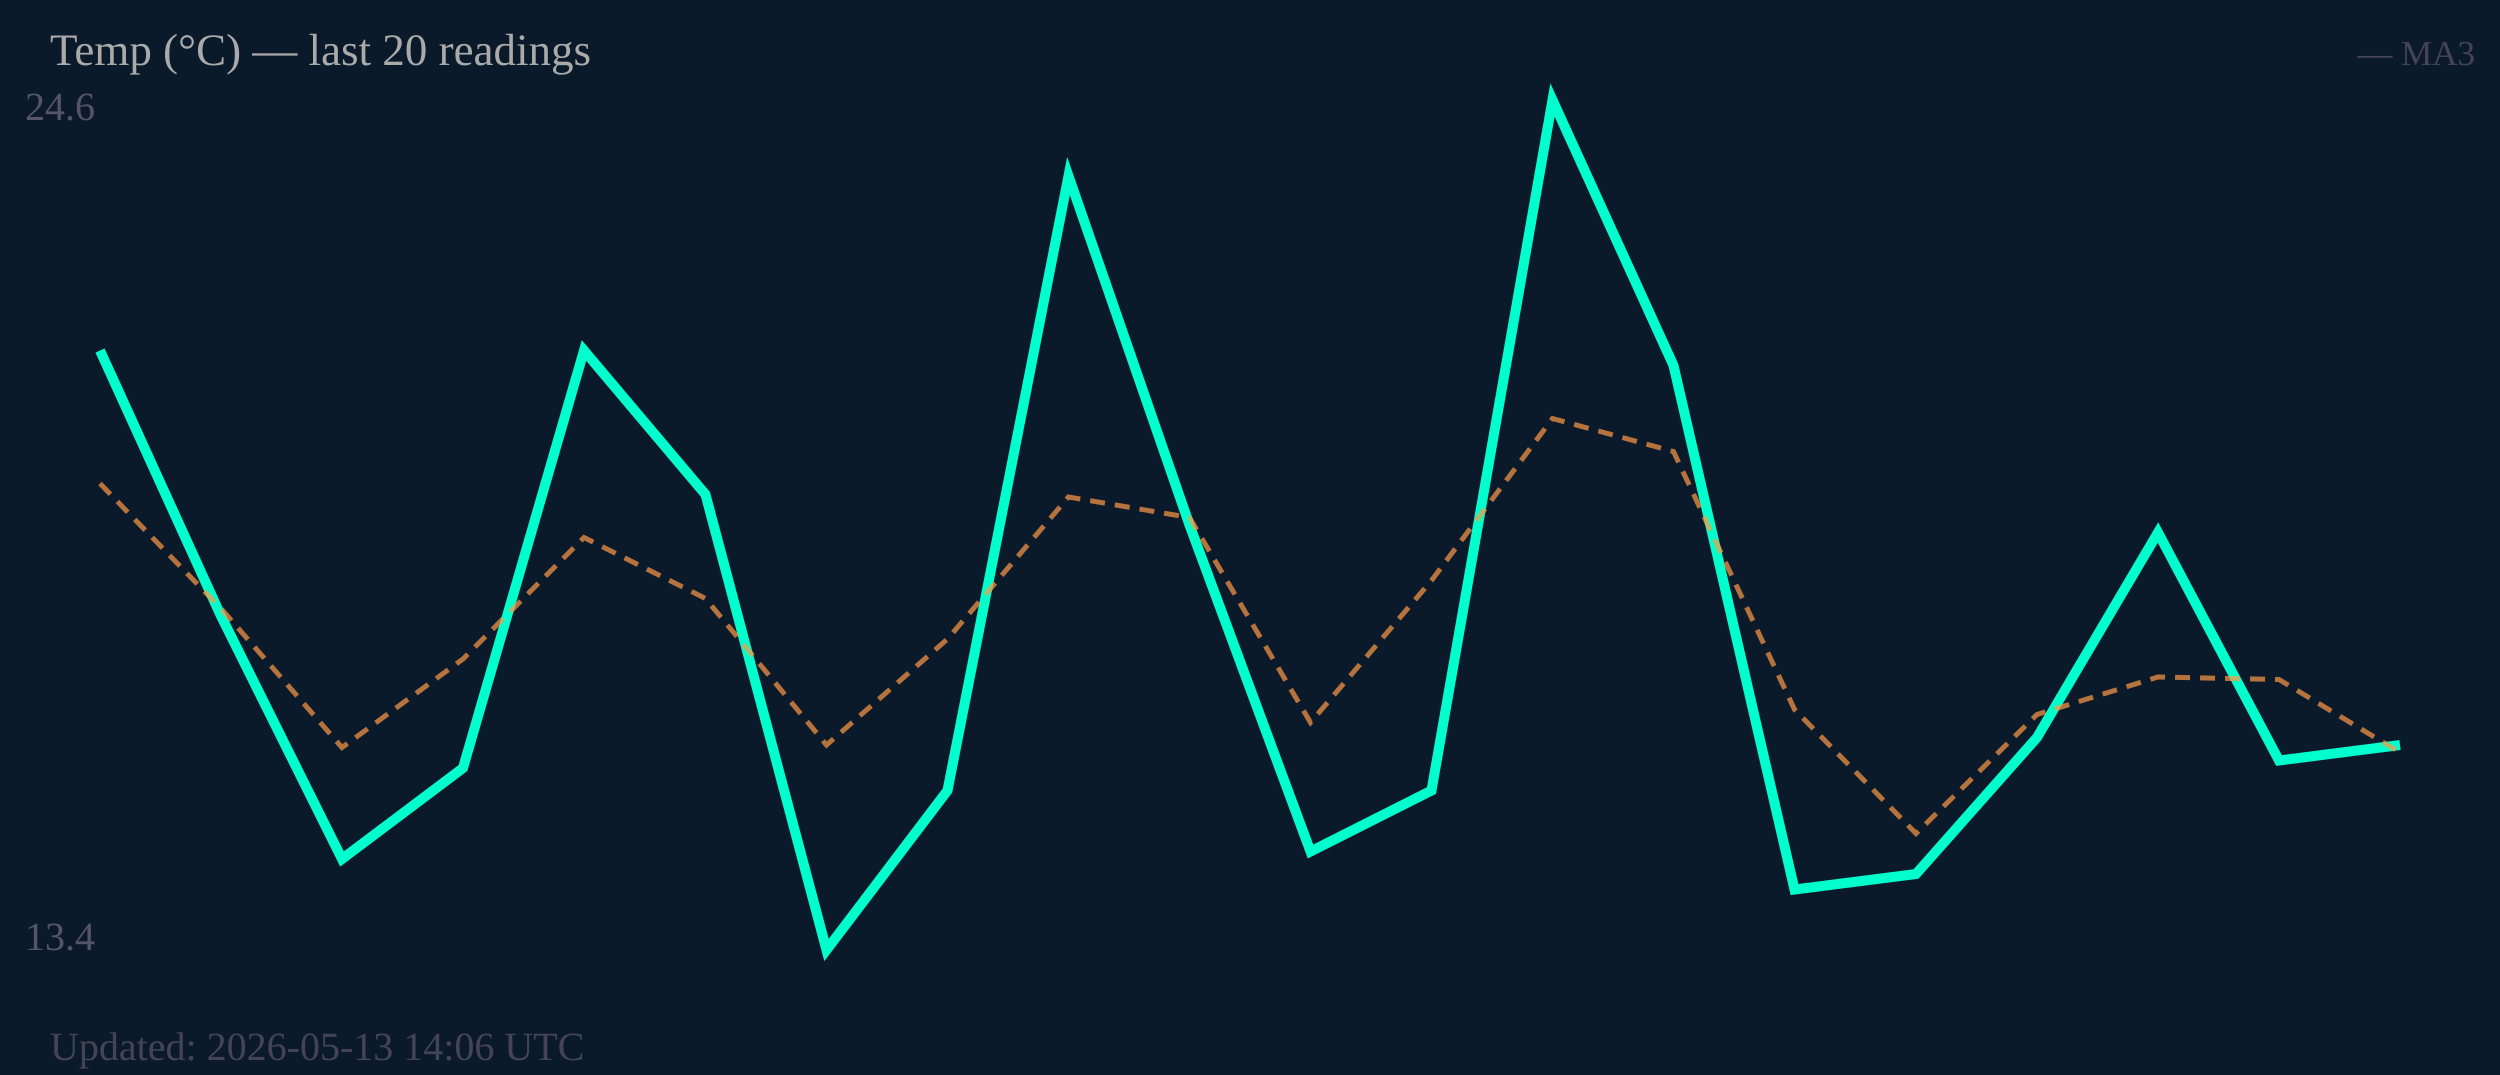
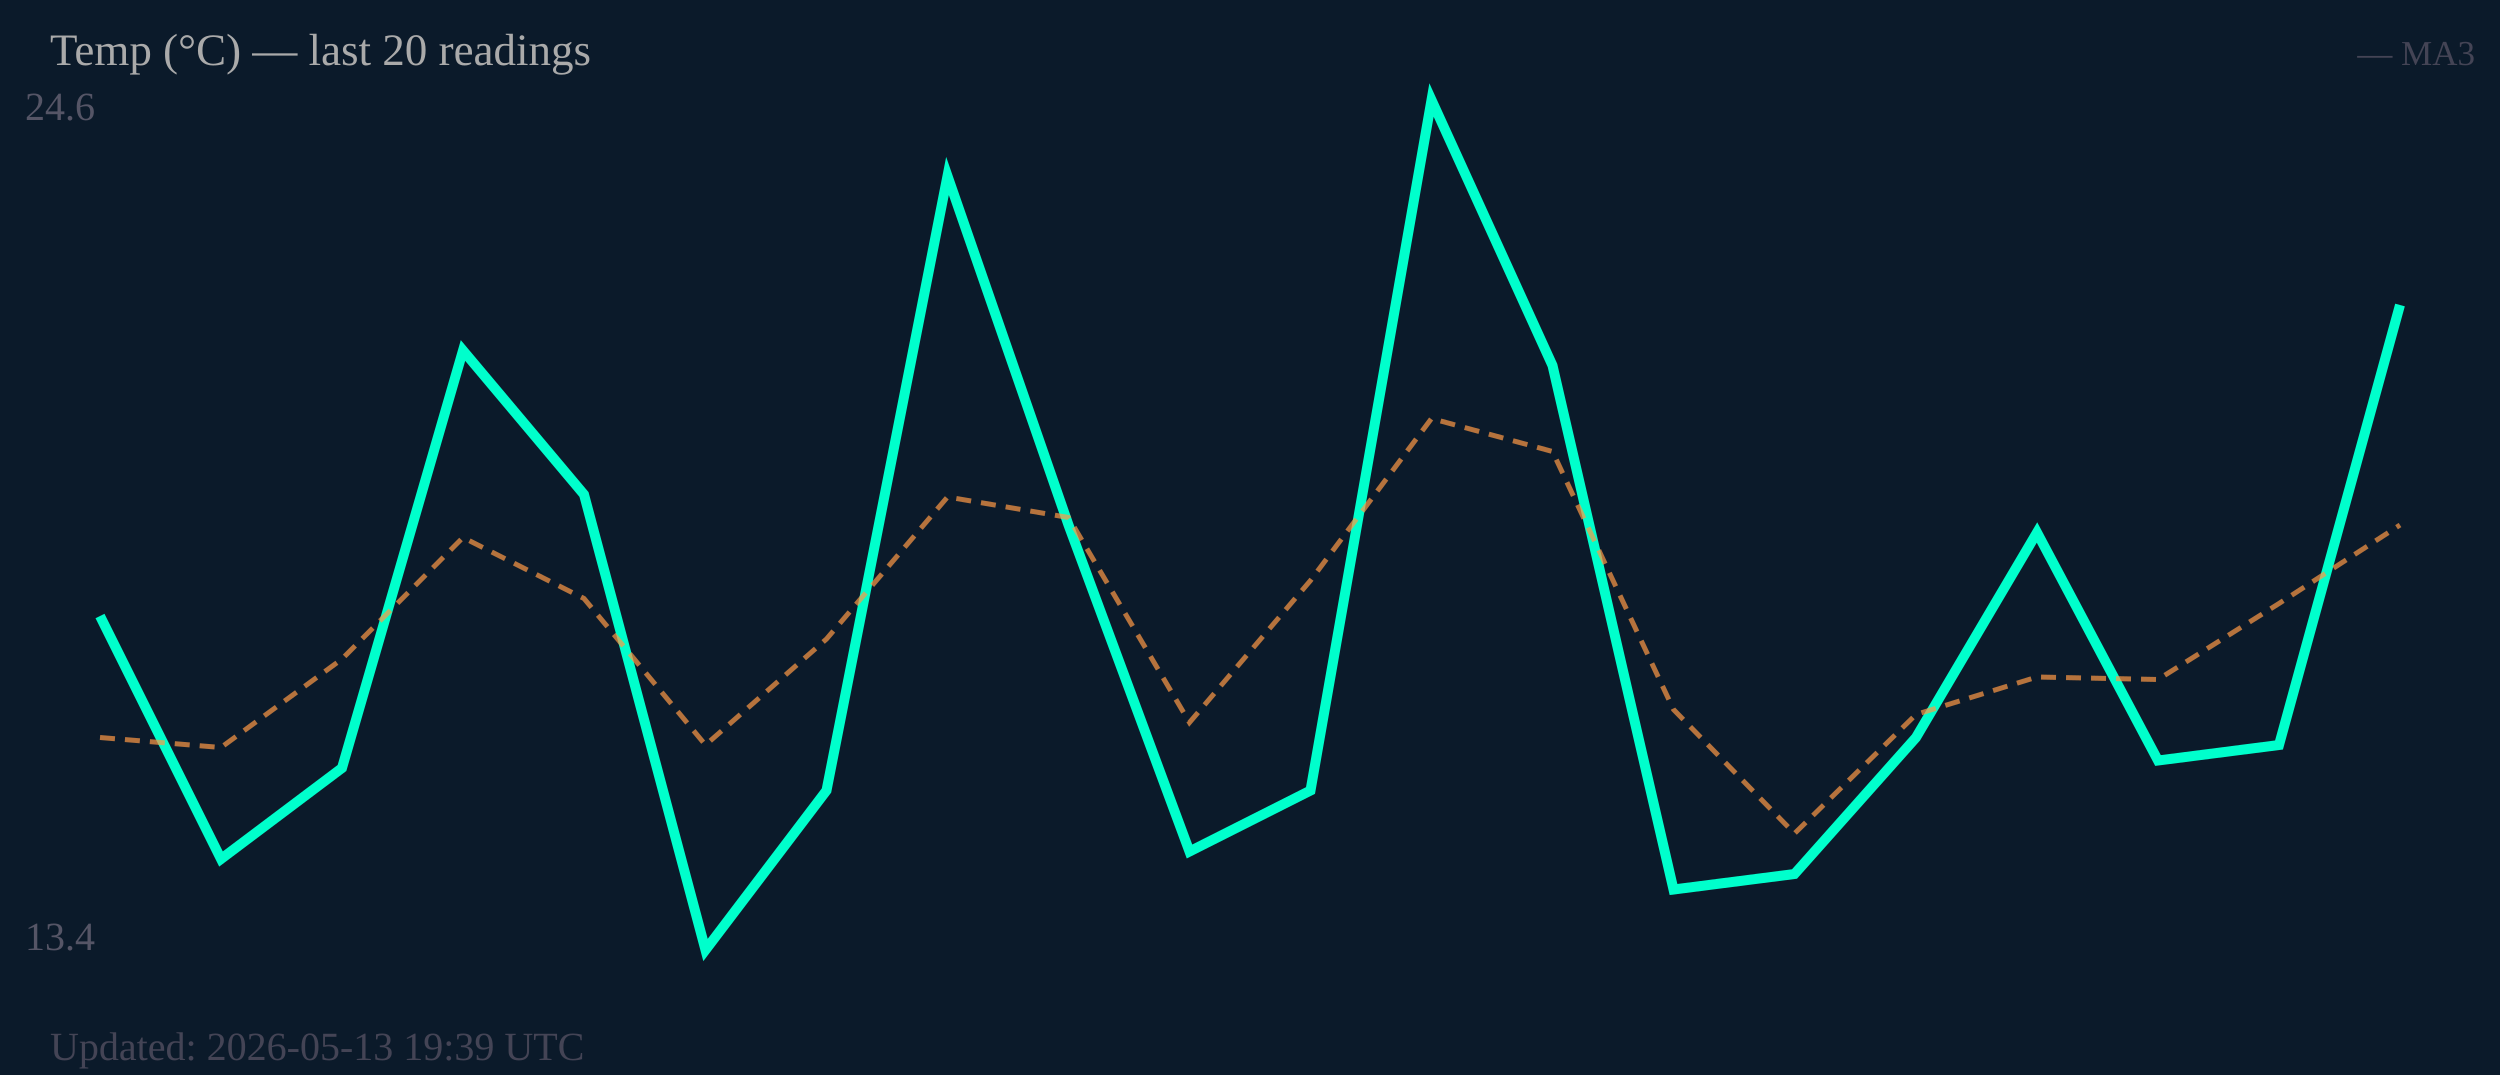
<svg xmlns="http://www.w3.org/2000/svg" width="500" height="215" viewBox="0 0 500 215">
  <rect width="500" height="215" fill="#0b1a2a" />
  <text x="5" y="24" font-size="8" fill="#556">24.6</text>
  <text x="5" y="190" font-size="8" fill="#556">13.4</text>
-   <polyline fill="none" stroke="#00ffcc" stroke-width="2" points="20.0,70.1 44.2,123.2 68.4,171.8 92.6,153.6 116.8,70.1 141.1,98.9 165.3,190.0 189.5,158.1 213.7,35.2 237.9,105.0 262.1,170.3 286.3,158.1 310.5,20.0 334.7,73.1 358.9,177.9 383.2,174.8 407.4,147.5 431.6,106.5 455.8,152.1 480.0,149.0" />
-   <polyline fill="none" stroke="#ff9944" stroke-width="1" stroke-dasharray="3,2" opacity="0.7" points="20.0,96.7 44.2,121.7 68.4,149.5 92.6,131.8 116.8,107.5 141.1,119.7 165.3,149.0 189.5,127.8 213.7,99.4 237.9,103.5 262.1,144.5 286.3,116.1 310.5,83.7 334.7,90.3 358.9,141.9 383.2,166.7 407.4,142.9 431.6,135.4 455.8,135.9 480.0,150.5" />
+   <polyline fill="none" stroke="#00ffcc" stroke-width="2" points="20.0,123.2 44.2,171.8 68.4,153.6 92.6,70.1 116.8,98.9 141.1,190.0 165.3,158.1 189.5,35.2 213.7,105.0 237.9,170.3 262.1,158.1 286.3,20.0 310.5,73.1 334.7,177.9 358.9,174.8 383.2,147.5 407.4,106.5 431.6,152.1 455.8,149.0 480.0,61.0" />
+   <polyline fill="none" stroke="#ff9944" stroke-width="1" stroke-dasharray="3,2" opacity="0.7" points="20.0,147.5 44.2,149.5 68.4,131.8 92.6,107.5 116.8,119.7 141.1,149.0 165.3,127.8 189.5,99.4 213.7,103.5 237.9,144.5 262.1,116.1 286.3,83.7 310.5,90.3 334.7,141.9 358.9,166.7 383.2,142.9 407.4,135.4 431.6,135.9 455.8,120.7 480.0,105.0" />
  <text x="10" y="13" font-size="9" fill="#aaa">Temp (°C) — last 20 readings</text>
  <text x="495" y="13" font-size="7" fill="#445" text-anchor="end">— MA3</text>
-   <text x="10" y="212" font-size="8" fill="#445">Updated: 2026-05-13 14:06 UTC</text>
+   <text x="10" y="212" font-size="8" fill="#445">Updated: 2026-05-13 19:39 UTC</text>
</svg>
